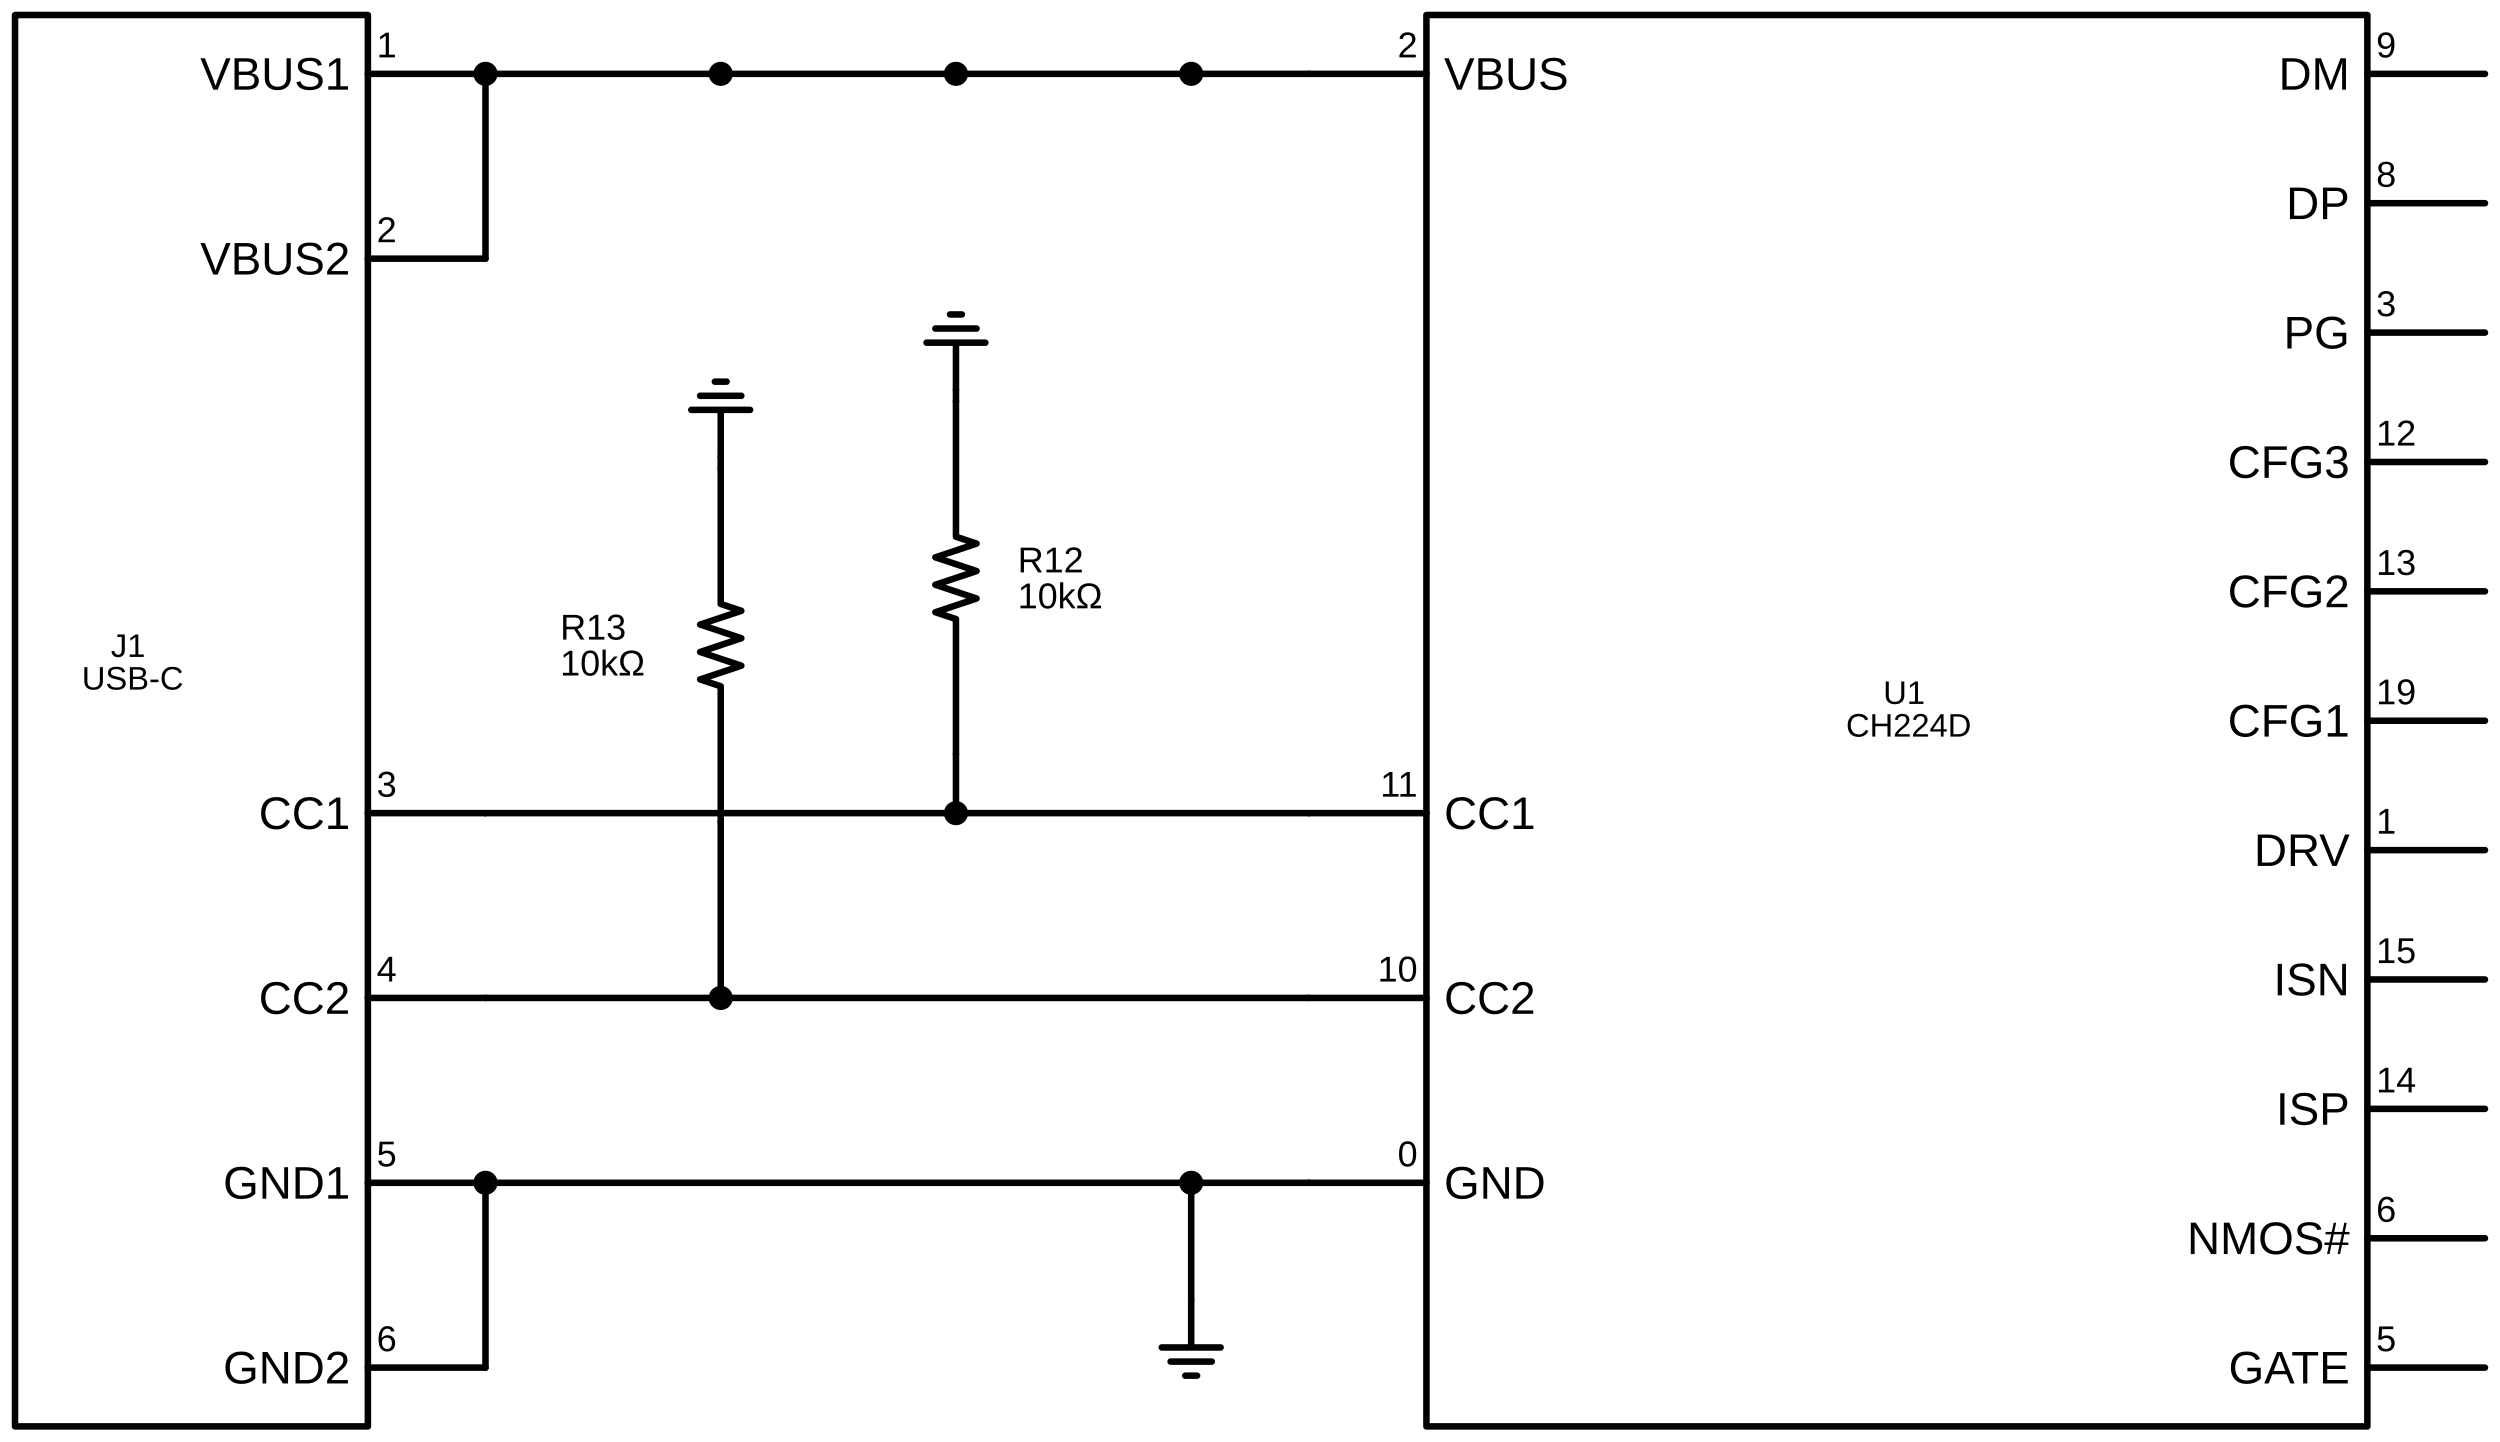
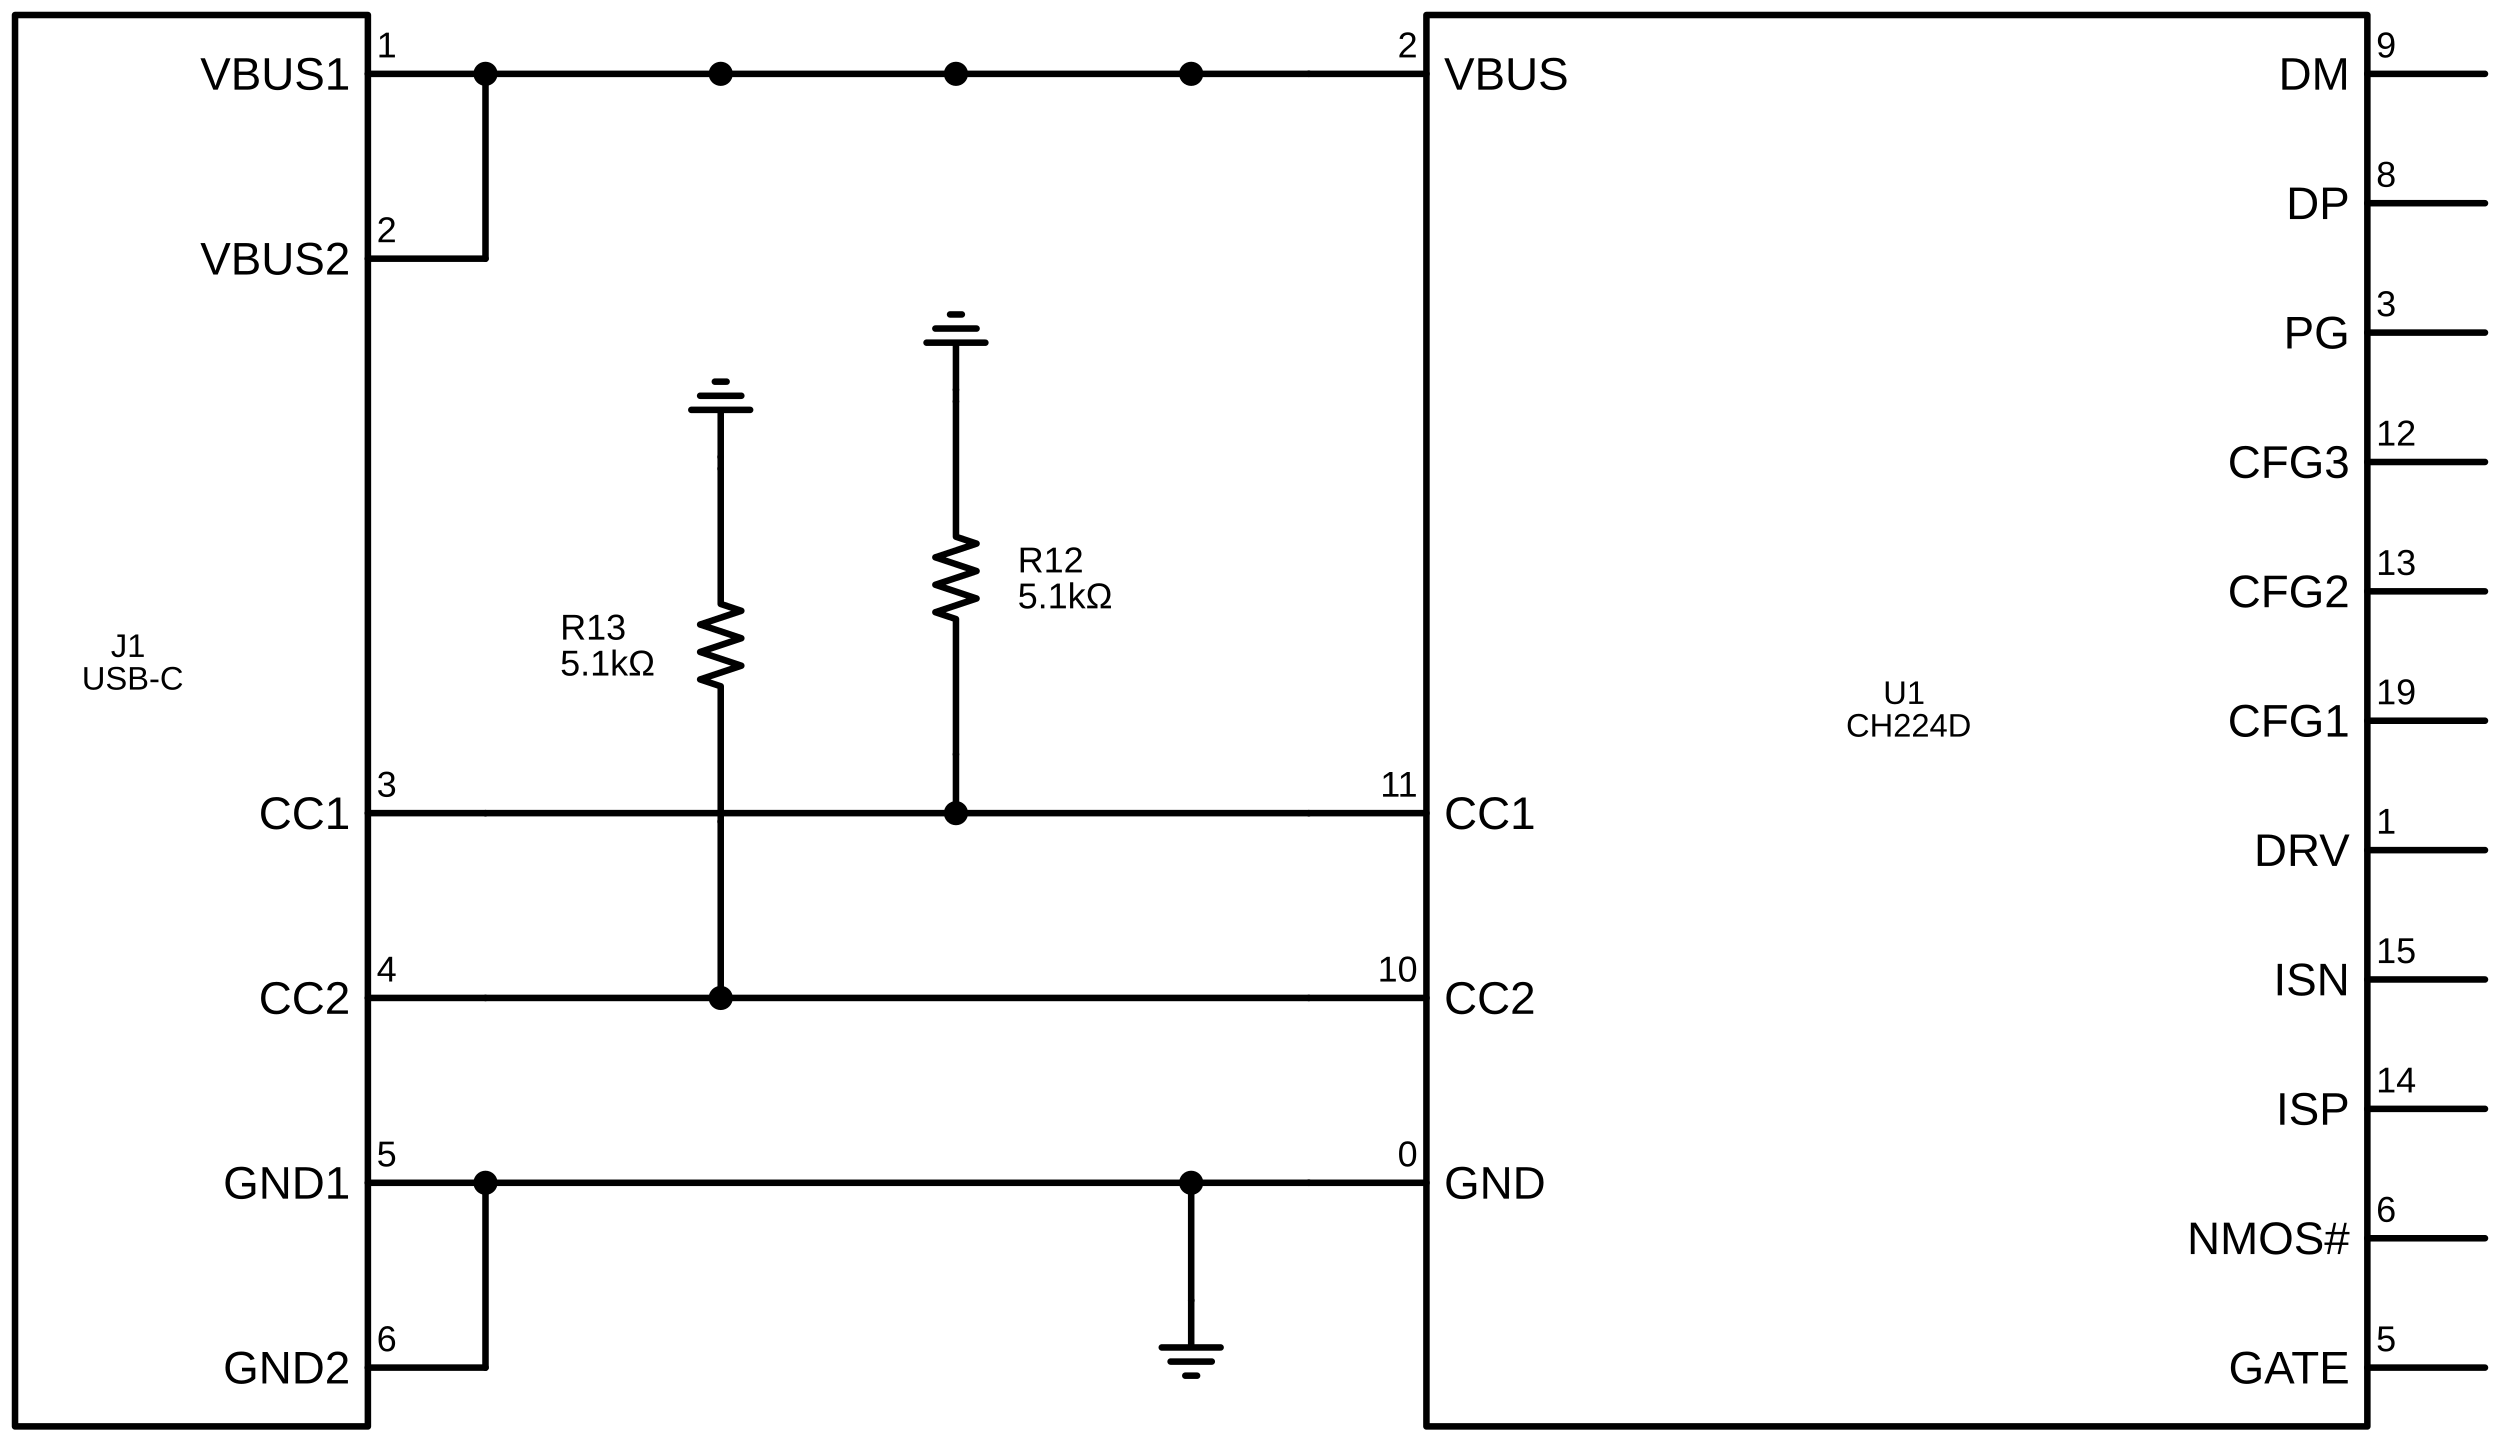
<svg xmlns="http://www.w3.org/2000/svg" xml:lang="en" height="441.2pt" width="765.2pt" viewBox="-4.6 -436.6 765.2 441.2">
  <path d="M 0.0,-0.0 L 108.0,-0.0 L 108.0,-432.0 L 0.0,-432.0 L 0.0,-0.0" style="stroke:black;fill:none;stroke-width:2.0;stroke-dasharray:-;stroke-linecap:round;stroke-linejoin:round;" />
  <path d="M 108.0,-18.0 L 144.0,-18.0" style="stroke:black;fill:none;stroke-width:2.0;stroke-dasharray:-;stroke-linecap:round;stroke-linejoin:round;" />
  <path d="M 108.0,-74.571 L 144.0,-74.571" style="stroke:black;fill:none;stroke-width:2.0;stroke-dasharray:-;stroke-linecap:round;stroke-linejoin:round;" />
  <path d="M 108.0,-131.143 L 144.0,-131.143" style="stroke:black;fill:none;stroke-width:2.0;stroke-dasharray:-;stroke-linecap:round;stroke-linejoin:round;" />
  <path d="M 108.0,-187.714 L 144.0,-187.714" style="stroke:black;fill:none;stroke-width:2.0;stroke-dasharray:-;stroke-linecap:round;stroke-linejoin:round;" />
  <path d="M 108.0,-357.429 L 144.0,-357.429" style="stroke:black;fill:none;stroke-width:2.0;stroke-dasharray:-;stroke-linecap:round;stroke-linejoin:round;" />
  <path d="M 108.0,-414.0 L 144.0,-414.0" style="stroke:black;fill:none;stroke-width:2.0;stroke-dasharray:-;stroke-linecap:round;stroke-linejoin:round;" />
  <path d="M 432.0,-0.0 L 720.0,-0.0 L 720.0,-432.0 L 432.0,-432.0 L 432.0,-0.0" style="stroke:black;fill:none;stroke-width:2.0;stroke-dasharray:-;stroke-linecap:round;stroke-linejoin:round;" />
  <path d="M 432.0,-74.571 L 396.0,-74.571" style="stroke:black;fill:none;stroke-width:2.0;stroke-dasharray:-;stroke-linecap:round;stroke-linejoin:round;" />
  <path d="M 432.0,-131.143 L 396.0,-131.143" style="stroke:black;fill:none;stroke-width:2.0;stroke-dasharray:-;stroke-linecap:round;stroke-linejoin:round;" />
  <path d="M 432.0,-187.714 L 396.0,-187.714" style="stroke:black;fill:none;stroke-width:2.0;stroke-dasharray:-;stroke-linecap:round;stroke-linejoin:round;" />
  <path d="M 432.0,-414.0 L 396.0,-414.0" style="stroke:black;fill:none;stroke-width:2.0;stroke-dasharray:-;stroke-linecap:round;stroke-linejoin:round;" />
  <path d="M 720.0,-18.0 L 756.0,-18.0" style="stroke:black;fill:none;stroke-width:2.0;stroke-dasharray:-;stroke-linecap:round;stroke-linejoin:round;" />
  <path d="M 720.0,-57.6 L 756.0,-57.6" style="stroke:black;fill:none;stroke-width:2.0;stroke-dasharray:-;stroke-linecap:round;stroke-linejoin:round;" />
  <path d="M 720.0,-97.2 L 756.0,-97.2" style="stroke:black;fill:none;stroke-width:2.0;stroke-dasharray:-;stroke-linecap:round;stroke-linejoin:round;" />
  <path d="M 720.0,-136.8 L 756.0,-136.8" style="stroke:black;fill:none;stroke-width:2.0;stroke-dasharray:-;stroke-linecap:round;stroke-linejoin:round;" />
  <path d="M 720.0,-176.4 L 756.0,-176.4" style="stroke:black;fill:none;stroke-width:2.0;stroke-dasharray:-;stroke-linecap:round;stroke-linejoin:round;" />
  <path d="M 720.0,-216.0 L 756.0,-216.0" style="stroke:black;fill:none;stroke-width:2.0;stroke-dasharray:-;stroke-linecap:round;stroke-linejoin:round;" />
  <path d="M 720.0,-255.6 L 756.0,-255.6" style="stroke:black;fill:none;stroke-width:2.0;stroke-dasharray:-;stroke-linecap:round;stroke-linejoin:round;" />
  <path d="M 720.0,-295.2 L 756.0,-295.2" style="stroke:black;fill:none;stroke-width:2.0;stroke-dasharray:-;stroke-linecap:round;stroke-linejoin:round;" />
  <path d="M 720.0,-334.8 L 756.0,-334.8" style="stroke:black;fill:none;stroke-width:2.0;stroke-dasharray:-;stroke-linecap:round;stroke-linejoin:round;" />
  <path d="M 720.0,-374.4 L 756.0,-374.4" style="stroke:black;fill:none;stroke-width:2.0;stroke-dasharray:-;stroke-linecap:round;stroke-linejoin:round;" />
  <path d="M 720.0,-414.0 L 756.0,-414.0" style="stroke:black;fill:none;stroke-width:2.0;stroke-dasharray:-;stroke-linecap:round;stroke-linejoin:round;" />
  <path d="M 144.0,-414.0 L 180.0,-414.0 L 216.0,-414.0" style="stroke:black;fill:none;stroke-width:2.0;stroke-dasharray:-;stroke-linecap:round;stroke-linejoin:round;" />
  <path d="M 216.0,-414.0 L 252.0,-414.0 L 288.0,-414.0" style="stroke:black;fill:none;stroke-width:2.0;stroke-dasharray:-;stroke-linecap:round;stroke-linejoin:round;" />
  <path d="M 288.0,-414.0 L 324.0,-414.0 L 360.0,-414.0" style="stroke:black;fill:none;stroke-width:2.0;stroke-dasharray:-;stroke-linecap:round;stroke-linejoin:round;" />
  <path d="M 360.0,-414.0 L 378.0,-414.0 L 396.0,-414.0" style="stroke:black;fill:none;stroke-width:2.0;stroke-dasharray:-;stroke-linecap:round;stroke-linejoin:round;" />
  <path d="M 144.0,-357.429 L 144.0,-385.714 L 144.0,-414.0" style="stroke:black;fill:none;stroke-width:2.0;stroke-dasharray:-;stroke-linecap:round;stroke-linejoin:round;" />
  <path d="M 144.0,-74.571 L 252.0,-74.571 L 360.0,-74.571" style="stroke:black;fill:none;stroke-width:2.0;stroke-dasharray:-;stroke-linecap:round;stroke-linejoin:round;" />
  <path d="M 360.0,-74.571 L 378.0,-74.571 L 396.0,-74.571" style="stroke:black;fill:none;stroke-width:2.0;stroke-dasharray:-;stroke-linecap:round;stroke-linejoin:round;" />
  <path d="M 360.0,-74.571 L 360.0,-56.571 L 360.0,-38.571" style="stroke:black;fill:none;stroke-width:2.0;stroke-dasharray:-;stroke-linecap:round;stroke-linejoin:round;" />
  <path d="M 360.0,-38.571 L 360.0,-24.171 L 351.0,-24.171 L 369.0,-24.171 M 353.7,-19.851 L 366.3,-19.851 M 358.2,-15.531 L 361.8,-15.531" style="stroke:black;fill:none;stroke-width:2.0;stroke-dasharray:-;stroke-linecap:round;stroke-linejoin:round;" />
  <path d="M 144.0,-18.0 L 144.0,-46.286 L 144.0,-74.571" style="stroke:black;fill:none;stroke-width:2.0;stroke-dasharray:-;stroke-linecap:round;stroke-linejoin:round;" />
  <path d="M 144.0,-187.714 L 216.0,-187.714 L 288.0,-187.714" style="stroke:black;fill:none;stroke-width:2.0;stroke-dasharray:-;stroke-linecap:round;stroke-linejoin:round;" />
  <path d="M 288.0,-187.714 L 288.0,-196.714 L 288.0,-205.714" style="stroke:black;fill:none;stroke-width:2.0;stroke-dasharray:-;stroke-linecap:round;stroke-linejoin:round;" />
  <path d="M 288.0,-205.714 L 288.0,-247.114 L 281.7,-249.214 L 294.3,-253.414 L 281.7,-257.614 L 294.3,-261.814 L 281.7,-266.014 L 294.3,-270.214 L 288.0,-272.314 L 288.0,-313.714" style="stroke:black;fill:none;stroke-width:2.0;stroke-dasharray:-;stroke-linecap:round;stroke-linejoin:round;" />
  <path d="M 288.0,-313.714 L 288.0,-315.514 L 288.0,-317.314" style="stroke:black;fill:none;stroke-width:2.0;stroke-dasharray:-;stroke-linecap:round;stroke-linejoin:round;" />
  <path d="M 288.0,-317.314 L 288.0,-331.714 L 279.0,-331.714 L 297.0,-331.714 M 281.7,-336.034 L 294.3,-336.034 M 286.2,-340.354 L 289.8,-340.354" style="stroke:black;fill:none;stroke-width:2.0;stroke-dasharray:-;stroke-linecap:round;stroke-linejoin:round;" />
  <path d="M 288.0,-187.714 L 342.0,-187.714 L 396.0,-187.714" style="stroke:black;fill:none;stroke-width:2.0;stroke-dasharray:-;stroke-linecap:round;stroke-linejoin:round;" />
  <path d="M 144.0,-131.143 L 180.0,-131.143 L 216.0,-131.143" style="stroke:black;fill:none;stroke-width:2.0;stroke-dasharray:-;stroke-linecap:round;stroke-linejoin:round;" />
  <path d="M 216.0,-131.143 L 216.0,-158.143 L 216.0,-185.143" style="stroke:black;fill:none;stroke-width:2.0;stroke-dasharray:-;stroke-linecap:round;stroke-linejoin:round;" />
  <path d="M 216.0,-185.143 L 216.0,-226.543 L 209.7,-228.643 L 222.3,-232.843 L 209.7,-237.043 L 222.3,-241.243 L 209.7,-245.443 L 222.3,-249.643 L 216.0,-251.743 L 216.0,-293.143" style="stroke:black;fill:none;stroke-width:2.0;stroke-dasharray:-;stroke-linecap:round;stroke-linejoin:round;" />
  <path d="M 216.0,-293.143 L 216.0,-294.943 L 216.0,-296.743" style="stroke:black;fill:none;stroke-width:2.0;stroke-dasharray:-;stroke-linecap:round;stroke-linejoin:round;" />
  <path d="M 216.0,-296.743 L 216.0,-311.143 L 207.0,-311.143 L 225.0,-311.143 M 209.7,-315.463 L 222.3,-315.463 M 214.2,-319.783 L 217.8,-319.783" style="stroke:black;fill:none;stroke-width:2.0;stroke-dasharray:-;stroke-linecap:round;stroke-linejoin:round;" />
  <path d="M 216.0,-131.143 L 306.0,-131.143 L 396.0,-131.143" style="stroke:black;fill:none;stroke-width:2.0;stroke-dasharray:-;stroke-linecap:round;stroke-linejoin:round;" />
  <text x="110.7" y="-31.7" dominant-baseline="ideographic" fill="black" font-size="11" font-family="Arial" text-anchor="start">
    <tspan x="110.7" dy="11">6</tspan>
  </text>
  <text x="102.6" y="-32.0" dominant-baseline="central" fill="black" font-size="14" font-family="Arial" text-anchor="end">
    <tspan x="102.6" dy="14">GND2</tspan>
  </text>
  <text x="110.7" y="-88.271" dominant-baseline="ideographic" fill="black" font-size="11" font-family="Arial" text-anchor="start">
    <tspan x="110.7" dy="11">5</tspan>
  </text>
  <text x="102.6" y="-88.571" dominant-baseline="central" fill="black" font-size="14" font-family="Arial" text-anchor="end">
    <tspan x="102.6" dy="14">GND1</tspan>
  </text>
  <text x="110.7" y="-144.843" dominant-baseline="ideographic" fill="black" font-size="11" font-family="Arial" text-anchor="start">
    <tspan x="110.7" dy="11">4</tspan>
  </text>
  <text x="102.6" y="-145.143" dominant-baseline="central" fill="black" font-size="14" font-family="Arial" text-anchor="end">
    <tspan x="102.6" dy="14">CC2</tspan>
  </text>
  <text x="110.7" y="-201.414" dominant-baseline="ideographic" fill="black" font-size="11" font-family="Arial" text-anchor="start">
    <tspan x="110.7" dy="11">3</tspan>
  </text>
  <text x="102.6" y="-201.714" dominant-baseline="central" fill="black" font-size="14" font-family="Arial" text-anchor="end">
    <tspan x="102.6" dy="14">CC1</tspan>
  </text>
  <text x="110.7" y="-371.129" dominant-baseline="ideographic" fill="black" font-size="11" font-family="Arial" text-anchor="start">
    <tspan x="110.7" dy="11">2</tspan>
  </text>
  <text x="102.6" y="-371.429" dominant-baseline="central" fill="black" font-size="14" font-family="Arial" text-anchor="end">
    <tspan x="102.6" dy="14">VBUS2</tspan>
  </text>
  <text x="110.7" y="-427.7" dominant-baseline="ideographic" fill="black" font-size="11" font-family="Arial" text-anchor="start">
    <tspan x="110.7" dy="11">1</tspan>
  </text>
  <text x="102.6" y="-428.0" dominant-baseline="central" fill="black" font-size="14" font-family="Arial" text-anchor="end">
    <tspan x="102.6" dy="14">VBUS1</tspan>
  </text>
  <text x="36.0" y="-249.0" dominant-baseline="central" fill="black" font-size="10" font-family="Arial" text-anchor="middle">
    <tspan x="36.0" dy="10">J1</tspan>
    <tspan x="36.0" dy="10">USB-C</tspan>
  </text>
  <text x="429.3" y="-88.271" dominant-baseline="ideographic" fill="black" font-size="11" font-family="Arial" text-anchor="end">
    <tspan x="429.3" dy="11">0</tspan>
  </text>
  <text x="437.4" y="-88.571" dominant-baseline="central" fill="black" font-size="14" font-family="Arial" text-anchor="start">
    <tspan x="437.4" dy="14">GND</tspan>
  </text>
  <text x="429.3" y="-144.843" dominant-baseline="ideographic" fill="black" font-size="11" font-family="Arial" text-anchor="end">
    <tspan x="429.3" dy="11">10</tspan>
  </text>
  <text x="437.4" y="-145.143" dominant-baseline="central" fill="black" font-size="14" font-family="Arial" text-anchor="start">
    <tspan x="437.4" dy="14">CC2</tspan>
  </text>
  <text x="429.3" y="-201.414" dominant-baseline="ideographic" fill="black" font-size="11" font-family="Arial" text-anchor="end">
    <tspan x="429.3" dy="11">11</tspan>
  </text>
  <text x="437.4" y="-201.714" dominant-baseline="central" fill="black" font-size="14" font-family="Arial" text-anchor="start">
    <tspan x="437.4" dy="14">CC1</tspan>
  </text>
  <text x="429.3" y="-427.7" dominant-baseline="ideographic" fill="black" font-size="11" font-family="Arial" text-anchor="end">
    <tspan x="429.3" dy="11">2</tspan>
  </text>
  <text x="437.4" y="-428.0" dominant-baseline="central" fill="black" font-size="14" font-family="Arial" text-anchor="start">
    <tspan x="437.4" dy="14">VBUS</tspan>
  </text>
  <text x="722.7" y="-31.7" dominant-baseline="ideographic" fill="black" font-size="11" font-family="Arial" text-anchor="start">
    <tspan x="722.7" dy="11">5</tspan>
  </text>
  <text x="714.6" y="-32.0" dominant-baseline="central" fill="black" font-size="14" font-family="Arial" text-anchor="end">
    <tspan x="714.6" dy="14">GATE</tspan>
  </text>
  <text x="722.7" y="-71.3" dominant-baseline="ideographic" fill="black" font-size="11" font-family="Arial" text-anchor="start">
    <tspan x="722.7" dy="11">6</tspan>
  </text>
  <text x="714.6" y="-71.6" dominant-baseline="central" fill="black" font-size="14" font-family="Arial" text-anchor="end">
    <tspan x="714.6" dy="14">NMOS#</tspan>
  </text>
  <text x="722.7" y="-110.9" dominant-baseline="ideographic" fill="black" font-size="11" font-family="Arial" text-anchor="start">
    <tspan x="722.7" dy="11">14</tspan>
  </text>
  <text x="714.6" y="-111.2" dominant-baseline="central" fill="black" font-size="14" font-family="Arial" text-anchor="end">
    <tspan x="714.6" dy="14">ISP</tspan>
  </text>
  <text x="722.7" y="-150.5" dominant-baseline="ideographic" fill="black" font-size="11" font-family="Arial" text-anchor="start">
    <tspan x="722.7" dy="11">15</tspan>
  </text>
  <text x="714.6" y="-150.8" dominant-baseline="central" fill="black" font-size="14" font-family="Arial" text-anchor="end">
    <tspan x="714.6" dy="14">ISN</tspan>
  </text>
  <text x="722.7" y="-190.1" dominant-baseline="ideographic" fill="black" font-size="11" font-family="Arial" text-anchor="start">
    <tspan x="722.7" dy="11">1</tspan>
  </text>
  <text x="714.6" y="-190.4" dominant-baseline="central" fill="black" font-size="14" font-family="Arial" text-anchor="end">
    <tspan x="714.6" dy="14">DRV</tspan>
  </text>
  <text x="722.7" y="-229.7" dominant-baseline="ideographic" fill="black" font-size="11" font-family="Arial" text-anchor="start">
    <tspan x="722.7" dy="11">19</tspan>
  </text>
  <text x="714.6" y="-230.0" dominant-baseline="central" fill="black" font-size="14" font-family="Arial" text-anchor="end">
    <tspan x="714.6" dy="14">CFG1</tspan>
  </text>
  <text x="722.7" y="-269.3" dominant-baseline="ideographic" fill="black" font-size="11" font-family="Arial" text-anchor="start">
    <tspan x="722.7" dy="11">13</tspan>
  </text>
  <text x="714.6" y="-269.6" dominant-baseline="central" fill="black" font-size="14" font-family="Arial" text-anchor="end">
    <tspan x="714.6" dy="14">CFG2</tspan>
  </text>
  <text x="722.7" y="-308.9" dominant-baseline="ideographic" fill="black" font-size="11" font-family="Arial" text-anchor="start">
    <tspan x="722.7" dy="11">12</tspan>
  </text>
  <text x="714.6" y="-309.2" dominant-baseline="central" fill="black" font-size="14" font-family="Arial" text-anchor="end">
    <tspan x="714.6" dy="14">CFG3</tspan>
  </text>
  <text x="722.7" y="-348.5" dominant-baseline="ideographic" fill="black" font-size="11" font-family="Arial" text-anchor="start">
    <tspan x="722.7" dy="11">3</tspan>
  </text>
  <text x="714.6" y="-348.8" dominant-baseline="central" fill="black" font-size="14" font-family="Arial" text-anchor="end">
    <tspan x="714.6" dy="14">PG</tspan>
  </text>
  <text x="722.7" y="-388.1" dominant-baseline="ideographic" fill="black" font-size="11" font-family="Arial" text-anchor="start">
    <tspan x="722.7" dy="11">8</tspan>
  </text>
  <text x="714.6" y="-388.4" dominant-baseline="central" fill="black" font-size="14" font-family="Arial" text-anchor="end">
    <tspan x="714.6" dy="14">DP</tspan>
  </text>
  <text x="722.7" y="-427.7" dominant-baseline="ideographic" fill="black" font-size="11" font-family="Arial" text-anchor="start">
    <tspan x="722.7" dy="11">9</tspan>
  </text>
  <text x="714.6" y="-428.0" dominant-baseline="central" fill="black" font-size="14" font-family="Arial" text-anchor="end">
    <tspan x="714.6" dy="14">DM</tspan>
  </text>
  <text x="579.6" y="-234.6" dominant-baseline="central" fill="black" font-size="10" font-family="Arial" text-anchor="middle">
    <tspan x="579.6" dy="10">U1</tspan>
    <tspan x="579.6" dy="10">CH224D</tspan>
  </text>
  <text x="306.9" y="-276.214" dominant-baseline="central" fill="black" font-size="11" font-family="Arial" text-anchor="start">
    <tspan x="306.9" dy="11">R12</tspan>
-     <tspan x="306.9" dy="11">10kΩ</tspan>
+     <tspan x="306.9" dy="11">5.1kΩ</tspan>
  </text>
  <text x="166.86" y="-255.643" dominant-baseline="central" fill="black" font-size="11" font-family="Arial" text-anchor="start">
    <tspan x="166.86" dy="11">R13</tspan>
-     <tspan x="166.86" dy="11">10kΩ</tspan>
+     <tspan x="166.86" dy="11">5.1kΩ</tspan>
  </text>
  <circle cx="144.0" cy="-414.0" r="2.7" style="stroke:black;fill:black;stroke-width:2.0;stroke-dasharray:-;" />
  <circle cx="216.0" cy="-414.0" r="2.7" style="stroke:black;fill:black;stroke-width:2.0;stroke-dasharray:-;" />
  <circle cx="288.0" cy="-414.0" r="2.7" style="stroke:black;fill:black;stroke-width:2.0;stroke-dasharray:-;" />
  <circle cx="360.0" cy="-414.0" r="2.7" style="stroke:black;fill:black;stroke-width:2.0;stroke-dasharray:-;" />
  <circle cx="144.0" cy="-74.571" r="2.7" style="stroke:black;fill:black;stroke-width:2.0;stroke-dasharray:-;" />
  <circle cx="360.0" cy="-74.571" r="2.7" style="stroke:black;fill:black;stroke-width:2.0;stroke-dasharray:-;" />
  <circle cx="288.0" cy="-187.714" r="2.7" style="stroke:black;fill:black;stroke-width:2.0;stroke-dasharray:-;" />
  <circle cx="216.0" cy="-131.143" r="2.7" style="stroke:black;fill:black;stroke-width:2.0;stroke-dasharray:-;" />
</svg>
